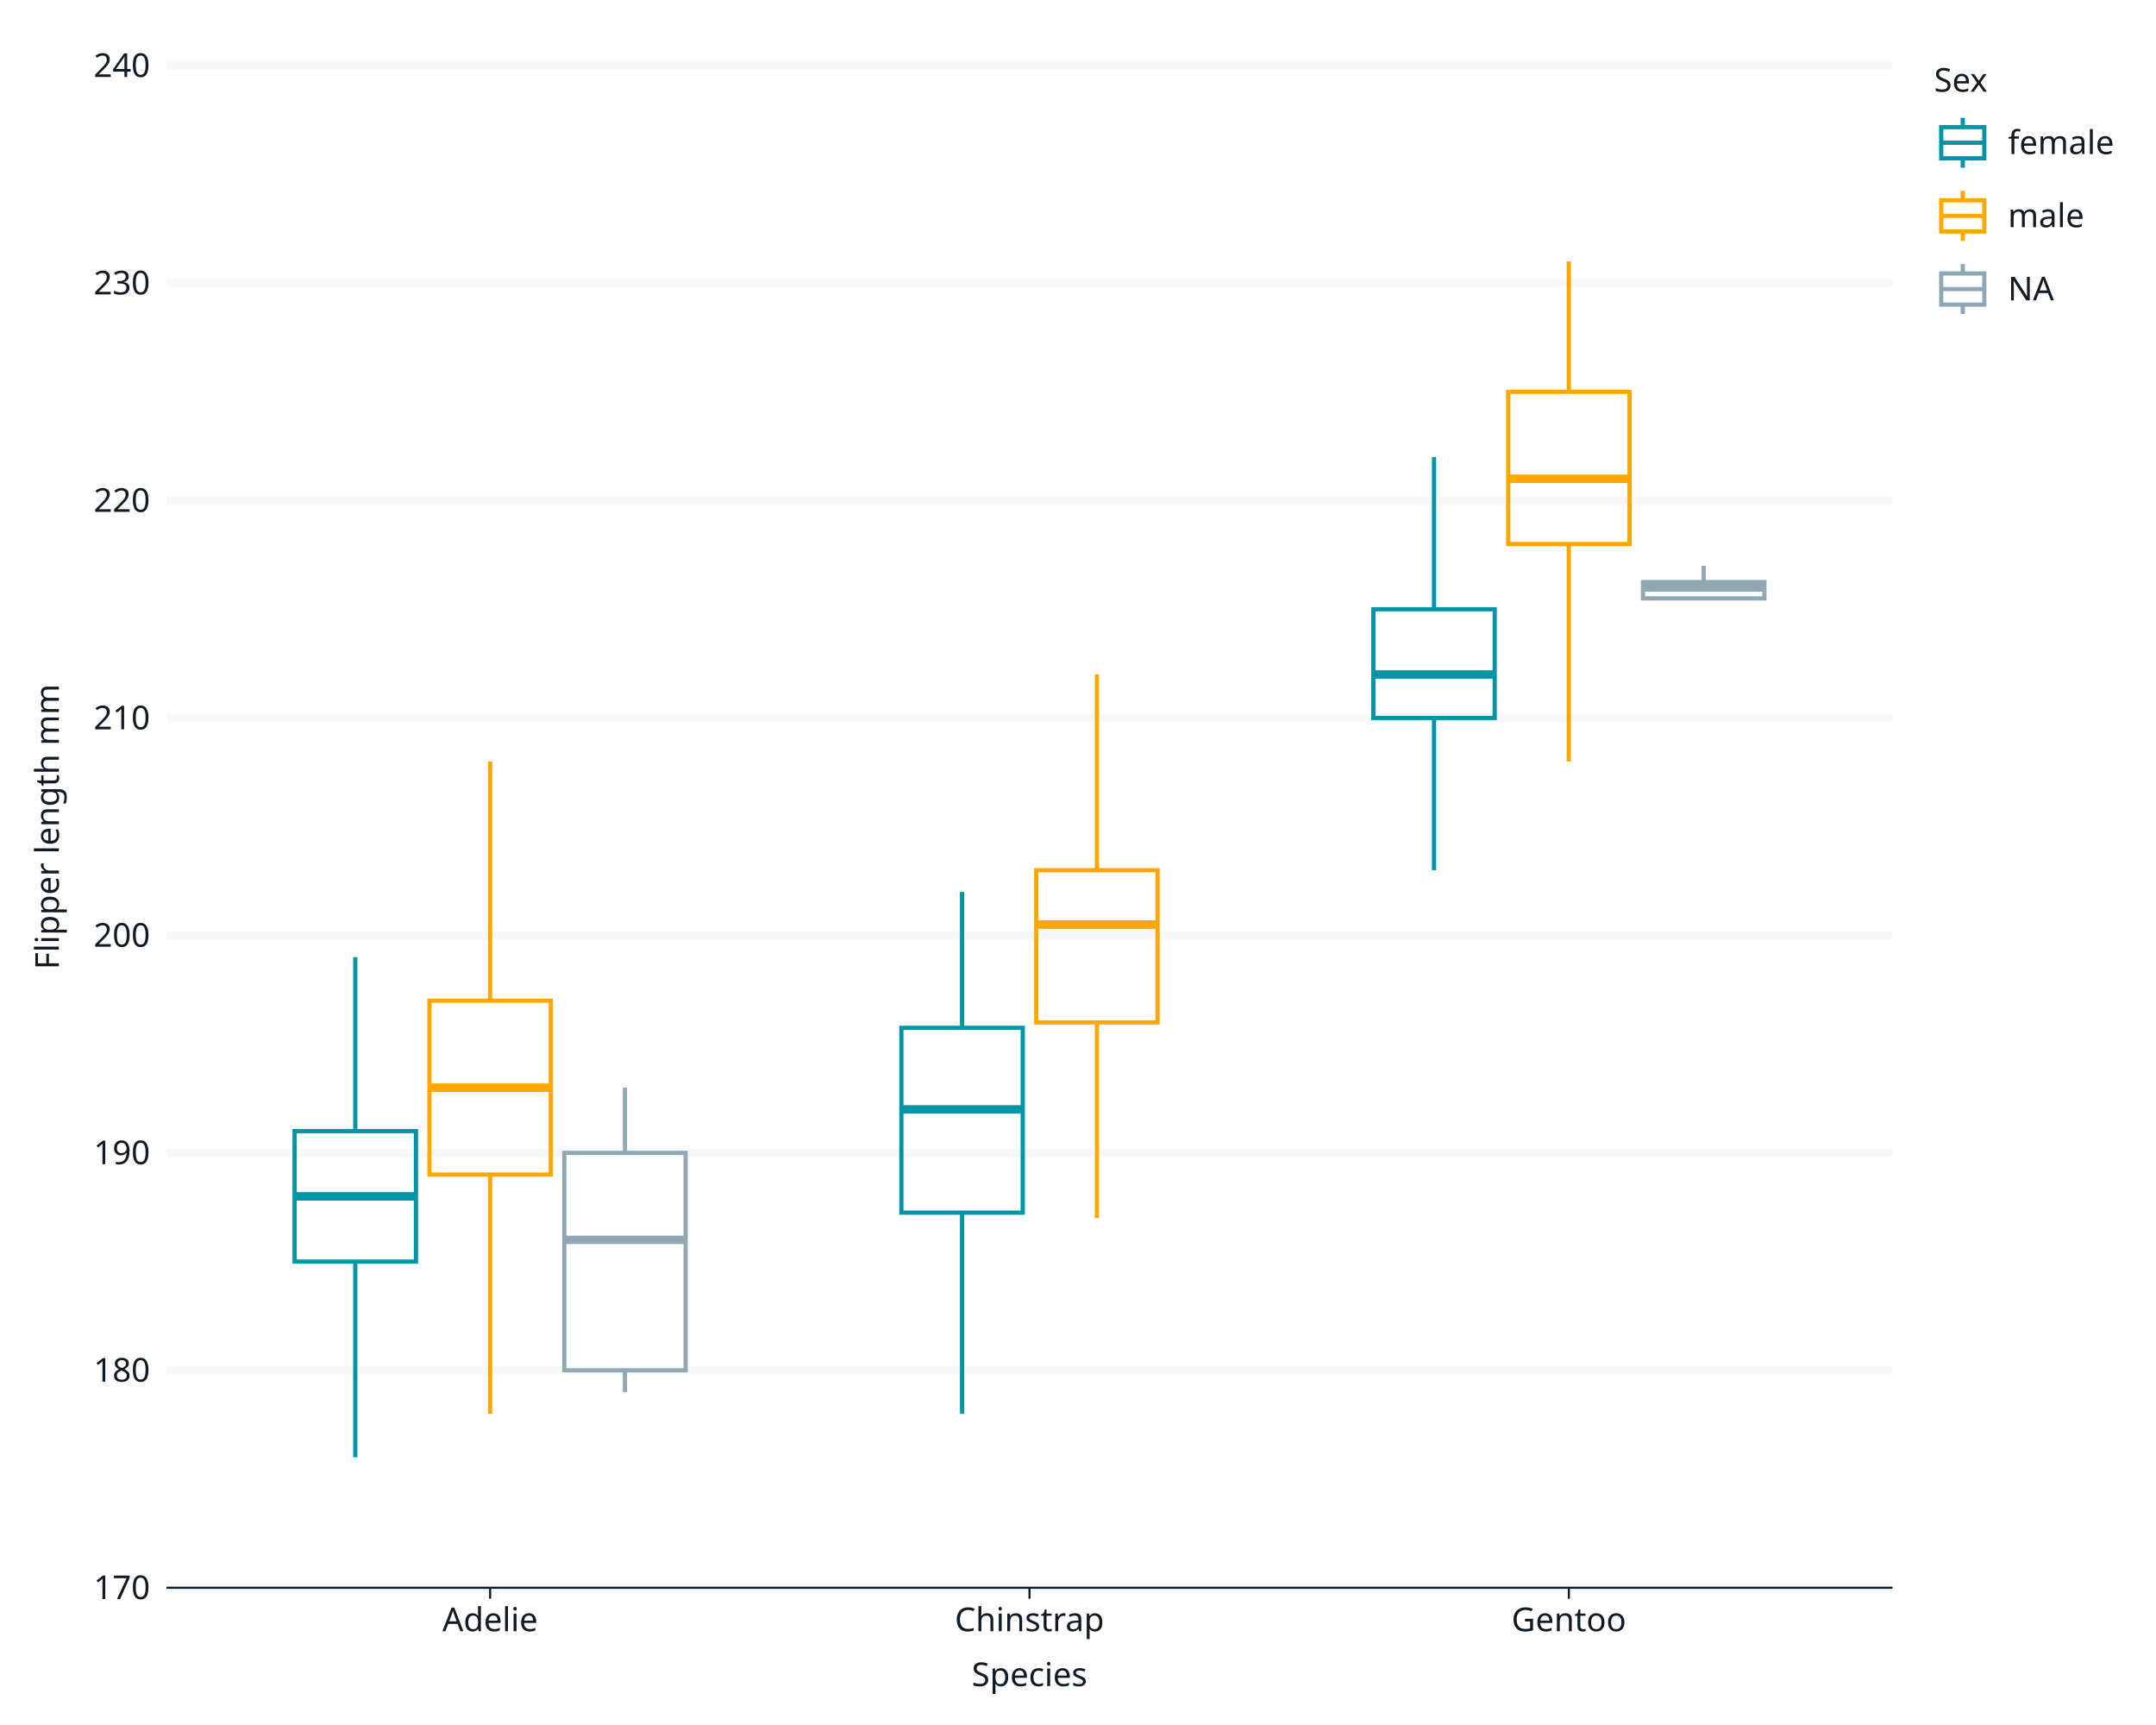
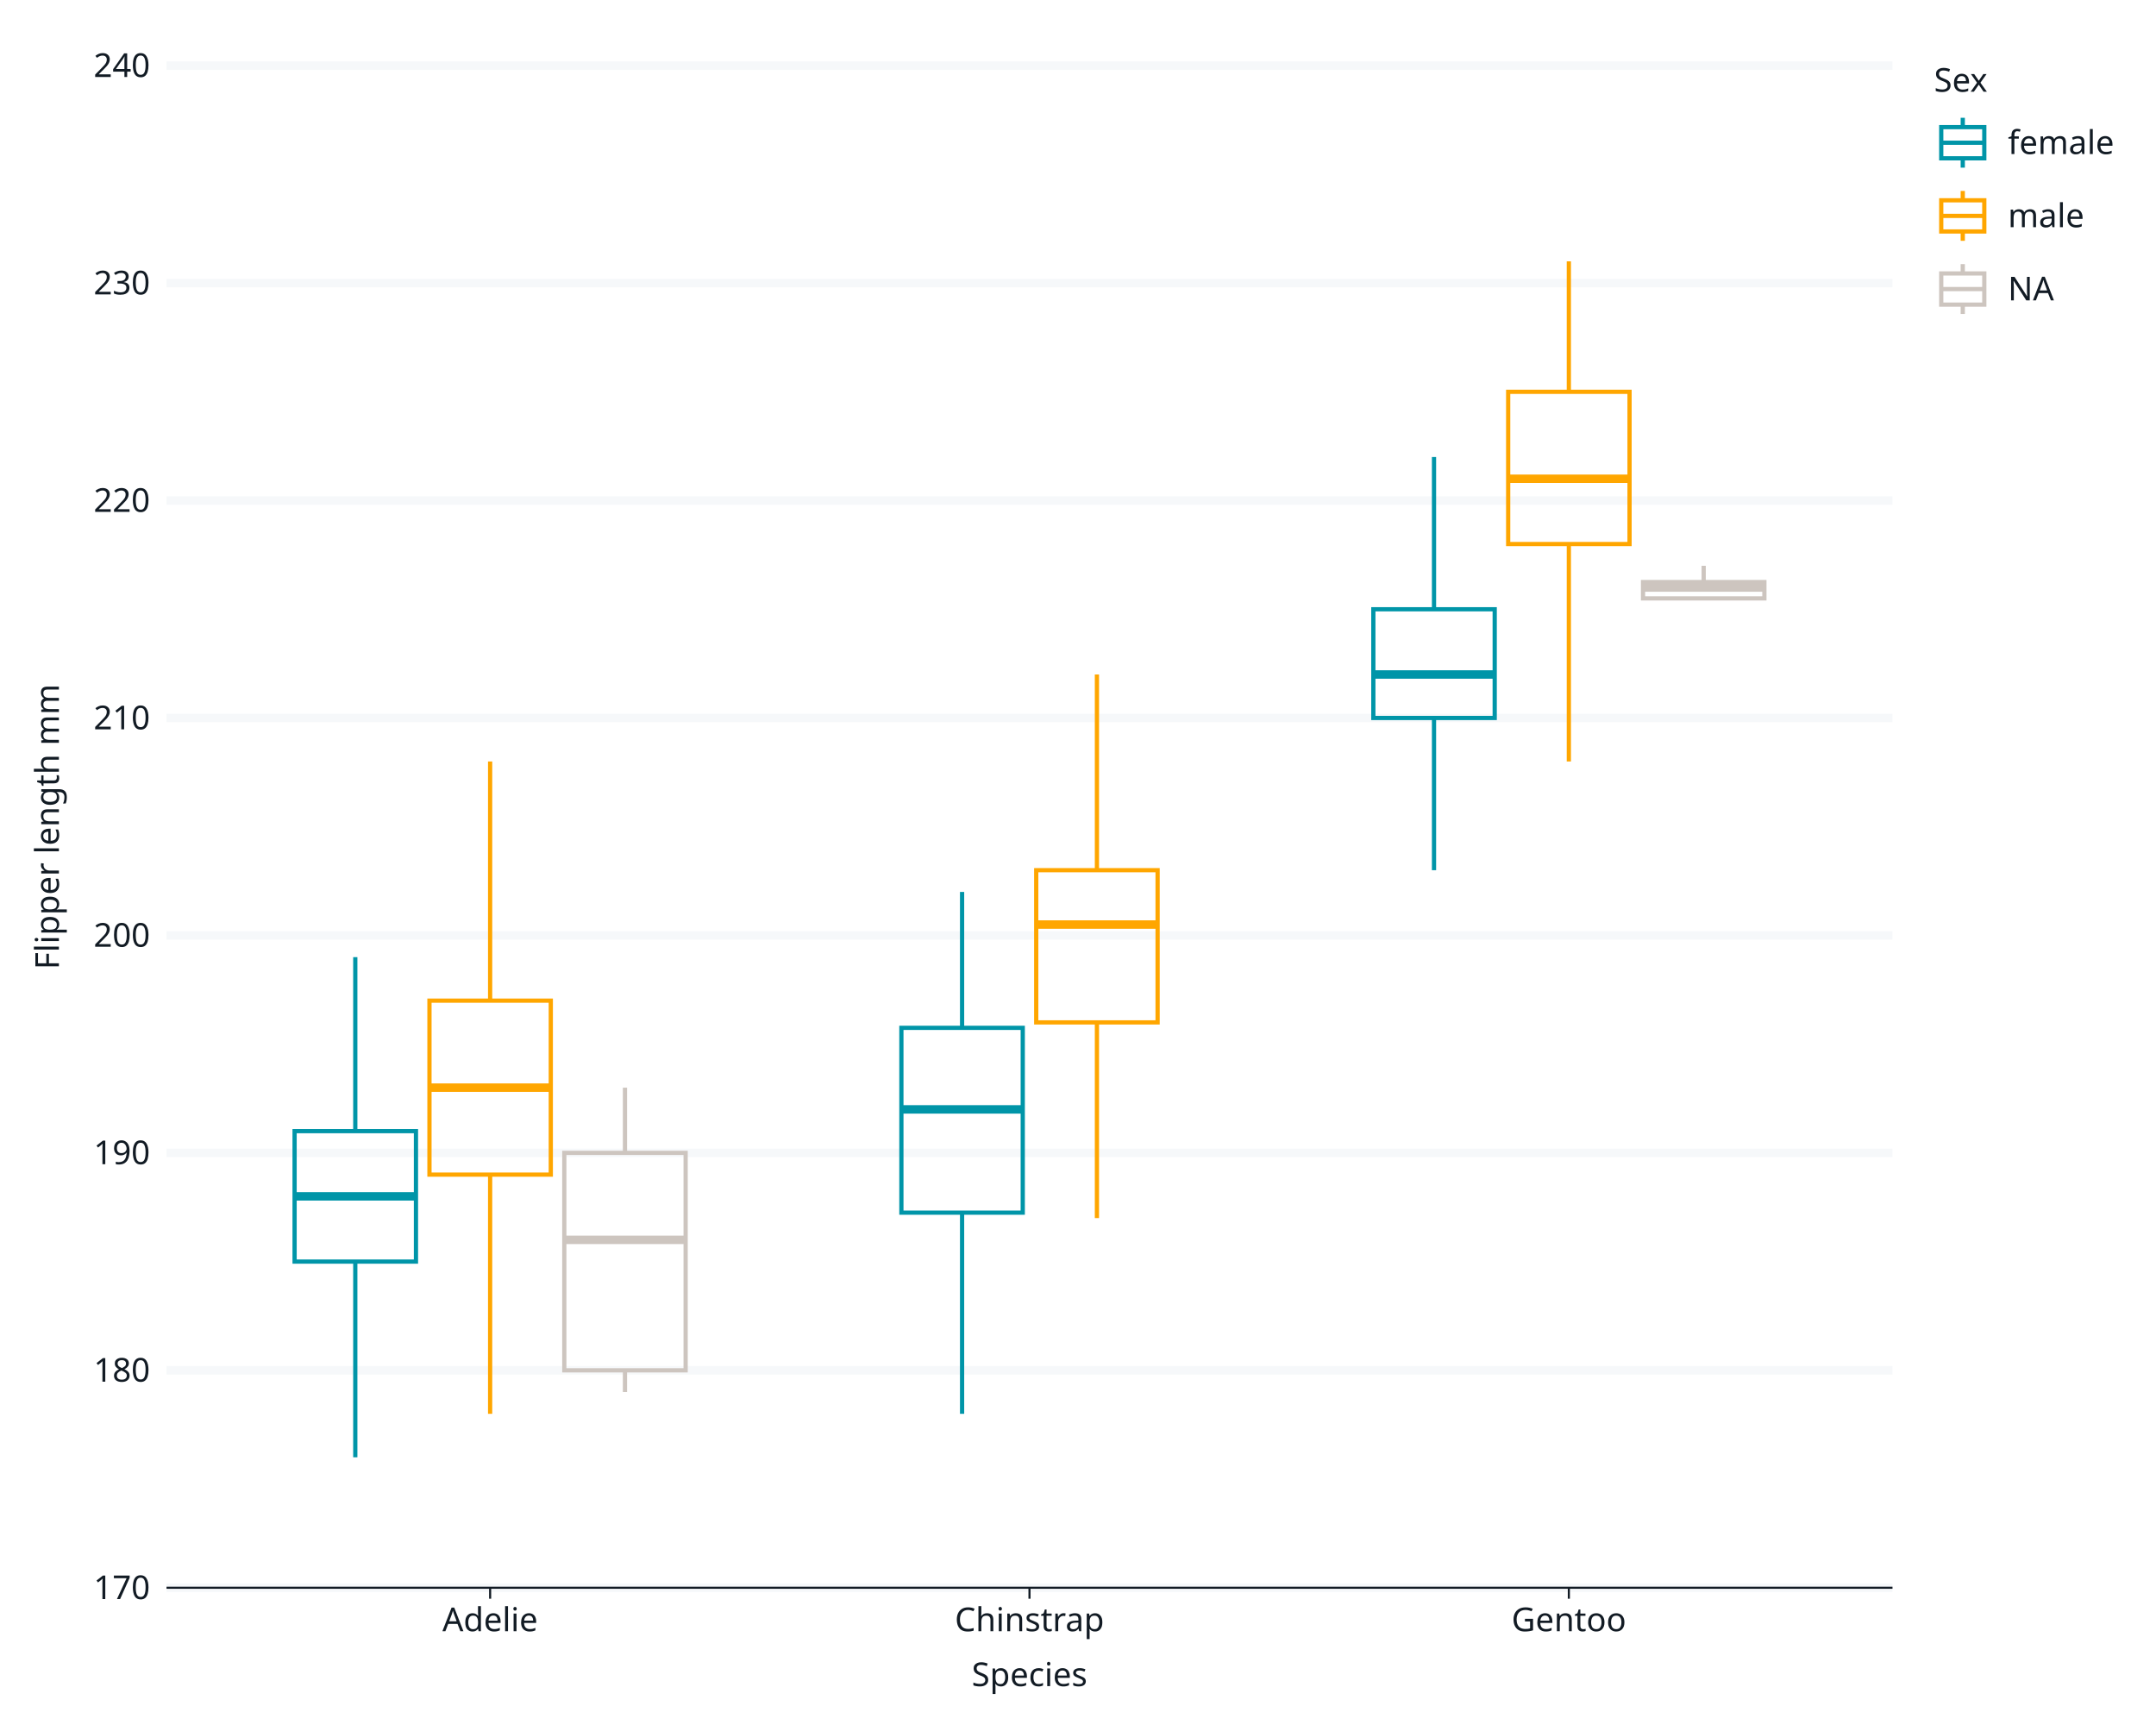
<svg xmlns="http://www.w3.org/2000/svg" class="svglite" data-engine-version="2.0" width="720.00pt" height="576.00pt" viewBox="0 0 720.00 576.00">
  <defs>
    <style type="text/css">
    .svglite line, .svglite polyline, .svglite polygon, .svglite path, .svglite rect, .svglite circle {
      fill: none;
      stroke: #000000;
      stroke-linecap: round;
      stroke-linejoin: round;
      stroke-miterlimit: 10.00;
    }
  </style>
  </defs>
  <rect width="100%" height="100%" style="stroke: none; fill: #FFFFFF;" />
  <defs>
    <clipPath id="cpMC4wMHw3MjAuMDB8MC4wMHw1NzYuMDA=">
      <rect x="0.00" y="0.00" width="720.00" height="576.00" />
    </clipPath>
  </defs>
  <g clip-path="url(#cpMC4wMHw3MjAuMDB8MC4wMHw1NzYuMDA=)">
    <rect x="0.00" y="0.00" width="720.00" height="576.00" style="stroke-width: 1.07; stroke: #FFFFFF; fill: #FFFFFF;" />
    <rect x="55.61" y="21.92" width="576.39" height="508.26" style="stroke-width: 1.07; stroke: #FFFFFF; fill: #FFFFFF;" />
    <polyline points="55.61,530.17 632.00,530.17 " style="stroke-width: 2.84; stroke: #F6F8FA; stroke-linecap: butt;" />
    <polyline points="55.61,457.57 632.00,457.57 " style="stroke-width: 2.84; stroke: #F6F8FA; stroke-linecap: butt;" />
    <polyline points="55.61,384.96 632.00,384.96 " style="stroke-width: 2.84; stroke: #F6F8FA; stroke-linecap: butt;" />
    <polyline points="55.61,312.35 632.00,312.35 " style="stroke-width: 2.84; stroke: #F6F8FA; stroke-linecap: butt;" />
    <polyline points="55.61,239.74 632.00,239.74 " style="stroke-width: 2.84; stroke: #F6F8FA; stroke-linecap: butt;" />
    <polyline points="55.61,167.13 632.00,167.13 " style="stroke-width: 2.84; stroke: #F6F8FA; stroke-linecap: butt;" />
    <polyline points="55.61,94.53 632.00,94.53 " style="stroke-width: 2.84; stroke: #F6F8FA; stroke-linecap: butt;" />
    <polyline points="55.61,21.92 632.00,21.92 " style="stroke-width: 2.84; stroke: #F6F8FA; stroke-linecap: butt;" />
    <circle cx="118.65" cy="501.13" r="1.95" style="stroke-width: 0.71; stroke: none;" />
    <circle cx="118.65" cy="515.65" r="1.95" style="stroke-width: 0.71; stroke: none;" />
    <circle cx="118.65" cy="297.83" r="1.95" style="stroke-width: 0.71; stroke: none;" />
    <line x1="118.65" y1="377.70" x2="118.65" y2="319.61" style="stroke-width: 1.41; stroke: #0095A8; stroke-linecap: butt;" />
    <line x1="118.65" y1="421.26" x2="118.65" y2="486.61" style="stroke-width: 1.41; stroke: #0095A8; stroke-linecap: butt;" />
    <polygon points="98.38,377.70 98.38,421.26 138.91,421.26 138.91,377.70 98.38,377.70 " style="stroke-width: 1.41; stroke: #0095A8; stroke-linecap: butt; stroke-linejoin: miter; fill: none;" />
    <line x1="98.38" y1="399.48" x2="138.91" y2="399.48" style="stroke-width: 2.82; stroke: #0095A8; stroke-linecap: butt; stroke-linejoin: miter;" />
    <circle cx="163.68" cy="239.74" r="1.95" style="stroke-width: 0.71; stroke: none;" />
    <line x1="163.68" y1="334.13" x2="163.68" y2="254.26" style="stroke-width: 1.41; stroke: #FFA600; stroke-linecap: butt;" />
    <line x1="163.68" y1="392.22" x2="163.68" y2="472.09" style="stroke-width: 1.41; stroke: #FFA600; stroke-linecap: butt;" />
    <polygon points="143.42,334.13 143.42,392.22 183.94,392.22 183.94,334.13 143.42,334.13 " style="stroke-width: 1.41; stroke: #FFA600; stroke-linecap: butt; stroke-linejoin: miter; fill: none;" />
    <line x1="143.42" y1="363.18" x2="183.94" y2="363.18" style="stroke-width: 2.82; stroke: #FFA600; stroke-linecap: butt; stroke-linejoin: miter;" />
-     <line x1="208.71" y1="384.96" x2="208.71" y2="363.18" style="stroke-width: 1.41; stroke: #8FA8B4; stroke-linecap: butt;" />
-     <line x1="208.71" y1="457.57" x2="208.71" y2="464.83" style="stroke-width: 1.41; stroke: #8FA8B4; stroke-linecap: butt;" />
-     <polygon points="188.45,384.96 188.45,457.57 228.97,457.57 228.97,384.96 188.45,384.96 " style="stroke-width: 1.41; stroke: #8FA8B4; stroke-linecap: butt; stroke-linejoin: miter; fill: none;" />
-     <line x1="188.45" y1="414.00" x2="228.97" y2="414.00" style="stroke-width: 2.82; stroke: #8FA8B4; stroke-linecap: butt; stroke-linejoin: miter;" />
+     <line x1="208.71" y1="384.96" x2="208.71" y2="363.18" style="stroke-width: 1.41; stroke: #CDC5BF; stroke-linecap: butt;" />
+     <line x1="208.71" y1="457.57" x2="208.71" y2="464.83" style="stroke-width: 1.41; stroke: #CDC5BF; stroke-linecap: butt;" />
+     <polygon points="188.45,384.96 188.45,457.57 228.97,457.57 228.97,384.96 188.45,384.96 " style="stroke-width: 1.41; stroke: #CDC5BF; stroke-linecap: butt; stroke-linejoin: miter; fill: none;" />
+     <line x1="188.45" y1="414.00" x2="228.97" y2="414.00" style="stroke-width: 2.82; stroke: #CDC5BF; stroke-linecap: butt; stroke-linejoin: miter;" />
    <line x1="321.29" y1="343.21" x2="321.29" y2="297.83" style="stroke-width: 1.41; stroke: #0095A8; stroke-linecap: butt;" />
    <line x1="321.29" y1="404.92" x2="321.29" y2="472.09" style="stroke-width: 1.41; stroke: #0095A8; stroke-linecap: butt;" />
    <polygon points="301.02,343.21 301.02,404.92 341.55,404.92 341.55,343.21 301.02,343.21 " style="stroke-width: 1.41; stroke: #0095A8; stroke-linecap: butt; stroke-linejoin: miter; fill: none;" />
    <line x1="301.02" y1="370.44" x2="341.55" y2="370.44" style="stroke-width: 2.82; stroke: #0095A8; stroke-linecap: butt; stroke-linejoin: miter;" />
    <line x1="366.32" y1="290.57" x2="366.32" y2="225.22" style="stroke-width: 1.41; stroke: #FFA600; stroke-linecap: butt;" />
    <line x1="366.32" y1="341.39" x2="366.32" y2="406.74" style="stroke-width: 1.41; stroke: #FFA600; stroke-linecap: butt;" />
    <polygon points="346.05,290.57 346.05,341.39 386.58,341.39 386.58,290.57 346.05,290.57 " style="stroke-width: 1.41; stroke: #FFA600; stroke-linecap: butt; stroke-linejoin: miter; fill: none;" />
    <line x1="346.05" y1="308.72" x2="386.58" y2="308.72" style="stroke-width: 2.82; stroke: #FFA600; stroke-linecap: butt; stroke-linejoin: miter;" />
    <line x1="478.89" y1="203.44" x2="478.89" y2="152.61" style="stroke-width: 1.41; stroke: #0095A8; stroke-linecap: butt;" />
    <line x1="478.89" y1="239.74" x2="478.89" y2="290.57" style="stroke-width: 1.41; stroke: #0095A8; stroke-linecap: butt;" />
    <polygon points="458.63,203.44 458.63,239.74 499.16,239.74 499.16,203.44 458.63,203.44 " style="stroke-width: 1.41; stroke: #0095A8; stroke-linecap: butt; stroke-linejoin: miter; fill: none;" />
    <line x1="458.63" y1="225.22" x2="499.16" y2="225.22" style="stroke-width: 2.82; stroke: #0095A8; stroke-linecap: butt; stroke-linejoin: miter;" />
    <line x1="523.92" y1="130.83" x2="523.92" y2="87.26" style="stroke-width: 1.41; stroke: #FFA600; stroke-linecap: butt;" />
    <line x1="523.92" y1="181.66" x2="523.92" y2="254.26" style="stroke-width: 1.41; stroke: #FFA600; stroke-linecap: butt;" />
    <polygon points="503.66,130.83 503.66,181.66 544.19,181.66 544.19,130.83 503.66,130.83 " style="stroke-width: 1.41; stroke: #FFA600; stroke-linecap: butt; stroke-linejoin: miter; fill: none;" />
    <line x1="503.66" y1="159.87" x2="544.19" y2="159.87" style="stroke-width: 2.82; stroke: #FFA600; stroke-linecap: butt; stroke-linejoin: miter;" />
    <circle cx="568.95" cy="210.70" r="1.95" style="stroke-width: 0.71; stroke: none;" />
-     <line x1="568.95" y1="194.36" x2="568.95" y2="188.92" style="stroke-width: 1.41; stroke: #8FA8B4; stroke-linecap: butt;" />
-     <line x1="568.95" y1="199.81" x2="568.95" y2="199.81" style="stroke-width: 1.41; stroke: #8FA8B4; stroke-linecap: butt;" />
-     <polygon points="548.69,194.36 548.69,199.81 589.22,199.81 589.22,194.36 548.69,194.36 " style="stroke-width: 1.41; stroke: #8FA8B4; stroke-linecap: butt; stroke-linejoin: miter; fill: none;" />
-     <line x1="548.69" y1="196.18" x2="589.22" y2="196.18" style="stroke-width: 2.82; stroke: #8FA8B4; stroke-linecap: butt; stroke-linejoin: miter;" />
+     <line x1="568.95" y1="194.36" x2="568.95" y2="188.92" style="stroke-width: 1.41; stroke: #CDC5BF; stroke-linecap: butt;" />
+     <line x1="568.95" y1="199.81" x2="568.95" y2="199.81" style="stroke-width: 1.41; stroke: #CDC5BF; stroke-linecap: butt;" />
+     <polygon points="548.69,194.36 548.69,199.81 589.22,199.81 589.22,194.36 548.69,194.36 " style="stroke-width: 1.41; stroke: #CDC5BF; stroke-linecap: butt; stroke-linejoin: miter; fill: none;" />
+     <line x1="548.69" y1="196.18" x2="589.22" y2="196.18" style="stroke-width: 2.82; stroke: #CDC5BF; stroke-linecap: butt; stroke-linejoin: miter;" />
    <text x="50.13" y="533.96" text-anchor="end" style="font-size: 11.00px; fill: #121B24; font-family: sans;" textLength="18.35px" lengthAdjust="spacingAndGlyphs">170</text>
    <text x="50.13" y="461.35" text-anchor="end" style="font-size: 11.00px; fill: #121B24; font-family: sans;" textLength="18.35px" lengthAdjust="spacingAndGlyphs">180</text>
    <text x="50.13" y="388.74" text-anchor="end" style="font-size: 11.00px; fill: #121B24; font-family: sans;" textLength="18.35px" lengthAdjust="spacingAndGlyphs">190</text>
    <text x="50.13" y="316.13" text-anchor="end" style="font-size: 11.00px; fill: #121B24; font-family: sans;" textLength="18.35px" lengthAdjust="spacingAndGlyphs">200</text>
    <text x="50.13" y="243.53" text-anchor="end" style="font-size: 11.00px; fill: #121B24; font-family: sans;" textLength="18.35px" lengthAdjust="spacingAndGlyphs">210</text>
    <text x="50.13" y="170.92" text-anchor="end" style="font-size: 11.00px; fill: #121B24; font-family: sans;" textLength="18.35px" lengthAdjust="spacingAndGlyphs">220</text>
    <text x="50.13" y="98.31" text-anchor="end" style="font-size: 11.00px; fill: #121B24; font-family: sans;" textLength="18.35px" lengthAdjust="spacingAndGlyphs">230</text>
    <text x="50.13" y="25.70" text-anchor="end" style="font-size: 11.00px; fill: #121B24; font-family: sans;" textLength="18.35px" lengthAdjust="spacingAndGlyphs">240</text>
    <polyline points="55.61,530.17 632.00,530.17 " style="stroke-width: 0.70; stroke: #121B24; stroke-linecap: butt;" />
    <polyline points="163.68,533.83 163.68,530.17 " style="stroke-width: 0.70; stroke: #121B24; stroke-linecap: butt;" />
    <polyline points="343.80,533.83 343.80,530.17 " style="stroke-width: 0.70; stroke: #121B24; stroke-linecap: butt;" />
    <polyline points="523.92,533.83 523.92,530.17 " style="stroke-width: 0.70; stroke: #121B24; stroke-linecap: butt;" />
    <text x="163.68" y="544.68" text-anchor="middle" style="font-size: 11.00px; fill: #121B24; font-family: sans;" textLength="30.58px" lengthAdjust="spacingAndGlyphs">Adelie</text>
    <text x="343.80" y="544.68" text-anchor="middle" style="font-size: 11.00px; fill: #121B24; font-family: sans;" textLength="47.08px" lengthAdjust="spacingAndGlyphs">Chinstrap</text>
    <text x="523.92" y="544.68" text-anchor="middle" style="font-size: 11.00px; fill: #121B24; font-family: sans;" textLength="36.09px" lengthAdjust="spacingAndGlyphs">Gentoo</text>
    <text x="343.80" y="563.02" text-anchor="middle" style="font-size: 11.00px; fill: #121B24; font-family: sans;" textLength="39.14px" lengthAdjust="spacingAndGlyphs">Species</text>
    <text transform="translate(19.67,276.05) rotate(-90)" text-anchor="middle" style="font-size: 11.00px; fill: #121B24; font-family: sans;" textLength="88.04px" lengthAdjust="spacingAndGlyphs">Flipper length mm</text>
    <rect x="637.67" y="21.92" width="60.42" height="93.22" style="stroke-width: 1.07; stroke: #FFFFFF; fill: #FFFFFF;" />
    <text x="645.88" y="30.63" style="font-size: 11.00px; fill: #121B24; font-family: sans;" textLength="18.96px" lengthAdjust="spacingAndGlyphs">Sex</text>
    <rect x="645.88" y="37.25" width="19.18" height="20.81" style="stroke-width: 1.07; stroke: #FFFFFF; fill: #FFFFFF;" />
    <polyline points="655.47,55.98 655.47,52.86 " style="stroke-width: 1.41; stroke: #0095A8; stroke-linecap: butt; stroke-linejoin: miter;" />
    <polyline points="655.47,42.45 655.47,39.33 " style="stroke-width: 1.41; stroke: #0095A8; stroke-linecap: butt; stroke-linejoin: miter;" />
    <rect x="648.28" y="42.45" width="14.38" height="10.41" style="stroke-width: 1.41; stroke: #0095A8; stroke-linecap: butt; stroke-linejoin: miter;" />
    <polyline points="648.28,47.66 662.67,47.66 " style="stroke-width: 1.41; stroke: #0095A8; stroke-linecap: butt; stroke-linejoin: miter;" />
    <rect x="645.88" y="61.68" width="19.18" height="20.81" style="stroke-width: 1.07; stroke: #FFFFFF; fill: #FFFFFF;" />
    <polyline points="655.47,80.41 655.47,77.29 " style="stroke-width: 1.41; stroke: #FFA600; stroke-linecap: butt; stroke-linejoin: miter;" />
    <polyline points="655.47,66.88 655.47,63.76 " style="stroke-width: 1.41; stroke: #FFA600; stroke-linecap: butt; stroke-linejoin: miter;" />
    <rect x="648.28" y="66.88" width="14.38" height="10.41" style="stroke-width: 1.41; stroke: #FFA600; stroke-linecap: butt; stroke-linejoin: miter;" />
    <polyline points="648.28,72.09 662.67,72.09 " style="stroke-width: 1.41; stroke: #FFA600; stroke-linecap: butt; stroke-linejoin: miter;" />
    <rect x="645.88" y="86.11" width="19.18" height="20.81" style="stroke-width: 1.07; stroke: #FFFFFF; fill: #FFFFFF;" />
-     <polyline points="655.47,104.84 655.47,101.72 " style="stroke-width: 1.41; stroke: #8FA8B4; stroke-linecap: butt; stroke-linejoin: miter;" />
-     <polyline points="655.47,91.31 655.47,88.19 " style="stroke-width: 1.41; stroke: #8FA8B4; stroke-linecap: butt; stroke-linejoin: miter;" />
-     <rect x="648.28" y="91.31" width="14.38" height="10.41" style="stroke-width: 1.41; stroke: #8FA8B4; stroke-linecap: butt; stroke-linejoin: miter;" />
-     <polyline points="648.28,96.52 662.67,96.52 " style="stroke-width: 1.41; stroke: #8FA8B4; stroke-linecap: butt; stroke-linejoin: miter;" />
+     <polyline points="655.47,104.84 655.47,101.72 " style="stroke-width: 1.41; stroke: #CDC5BF; stroke-linecap: butt; stroke-linejoin: miter;" />
+     <polyline points="655.47,91.31 655.47,88.19 " style="stroke-width: 1.41; stroke: #CDC5BF; stroke-linecap: butt; stroke-linejoin: miter;" />
+     <rect x="648.28" y="91.31" width="14.38" height="10.41" style="stroke-width: 1.41; stroke: #CDC5BF; stroke-linecap: butt; stroke-linejoin: miter;" />
+     <polyline points="648.28,96.52 662.67,96.52 " style="stroke-width: 1.41; stroke: #CDC5BF; stroke-linecap: butt; stroke-linejoin: miter;" />
    <text x="670.54" y="51.44" style="font-size: 11.00px; fill: #121B24; font-family: sans;" textLength="33.02px" lengthAdjust="spacingAndGlyphs">female</text>
    <text x="670.54" y="75.87" style="font-size: 11.00px; fill: #121B24; font-family: sans;" textLength="23.85px" lengthAdjust="spacingAndGlyphs">male</text>
    <text x="670.54" y="100.30" style="font-size: 11.00px; fill: #121B24; font-family: sans;" textLength="15.29px" lengthAdjust="spacingAndGlyphs">NA</text>
  </g>
</svg>
